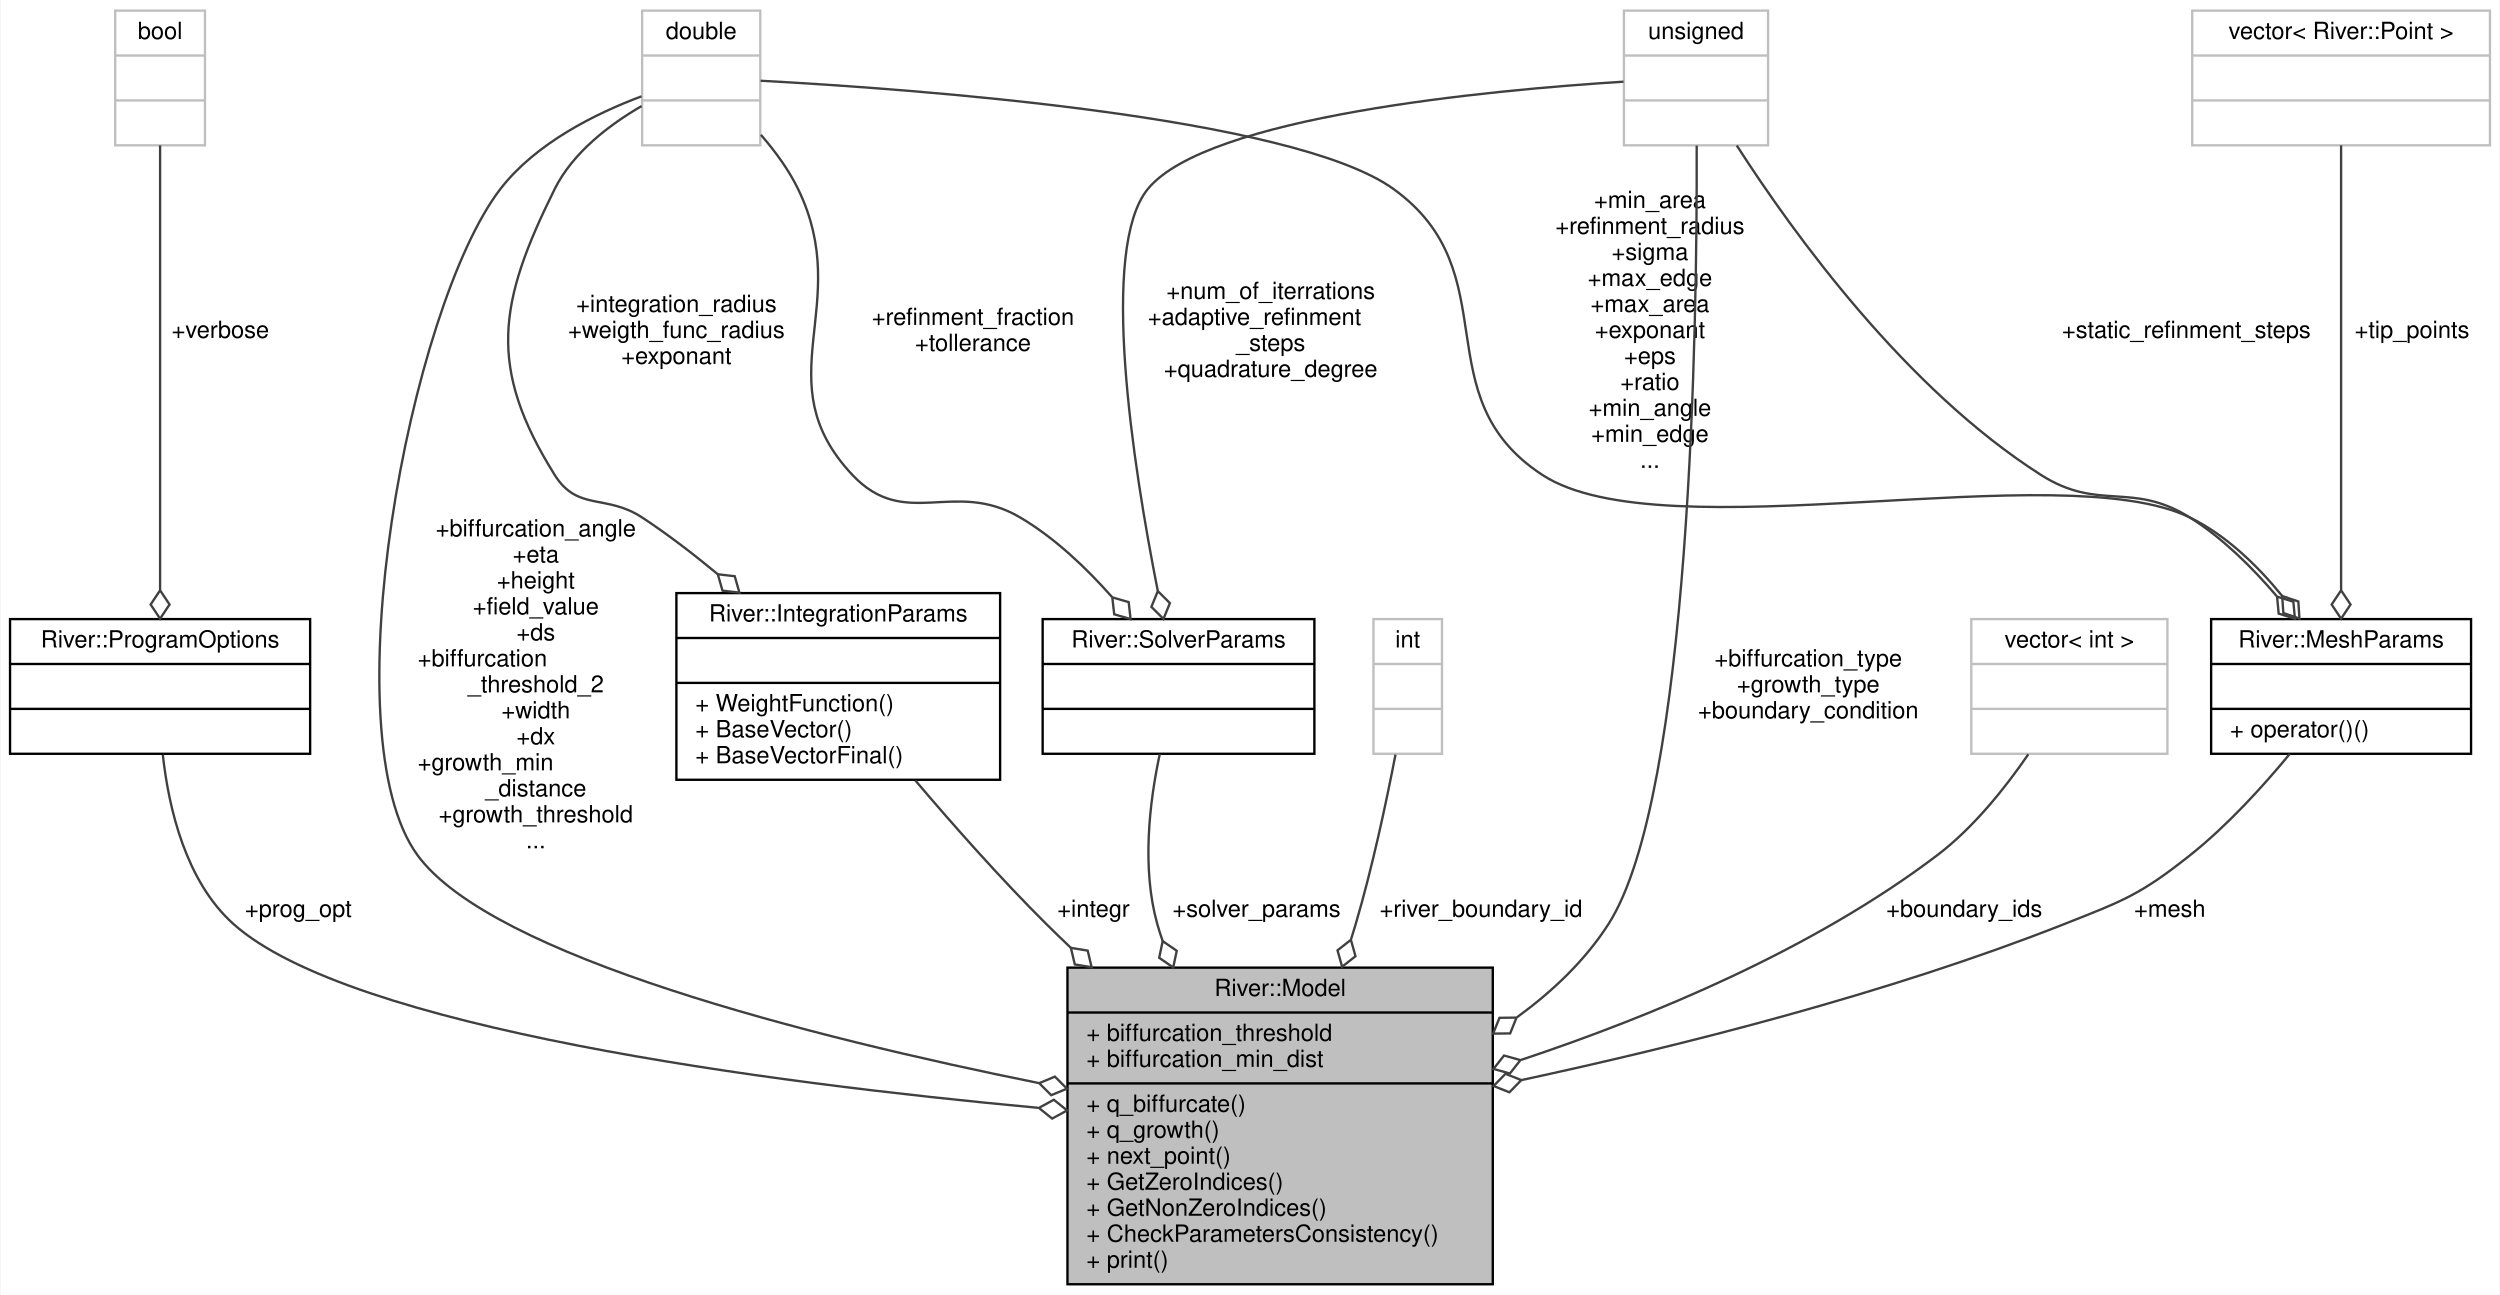
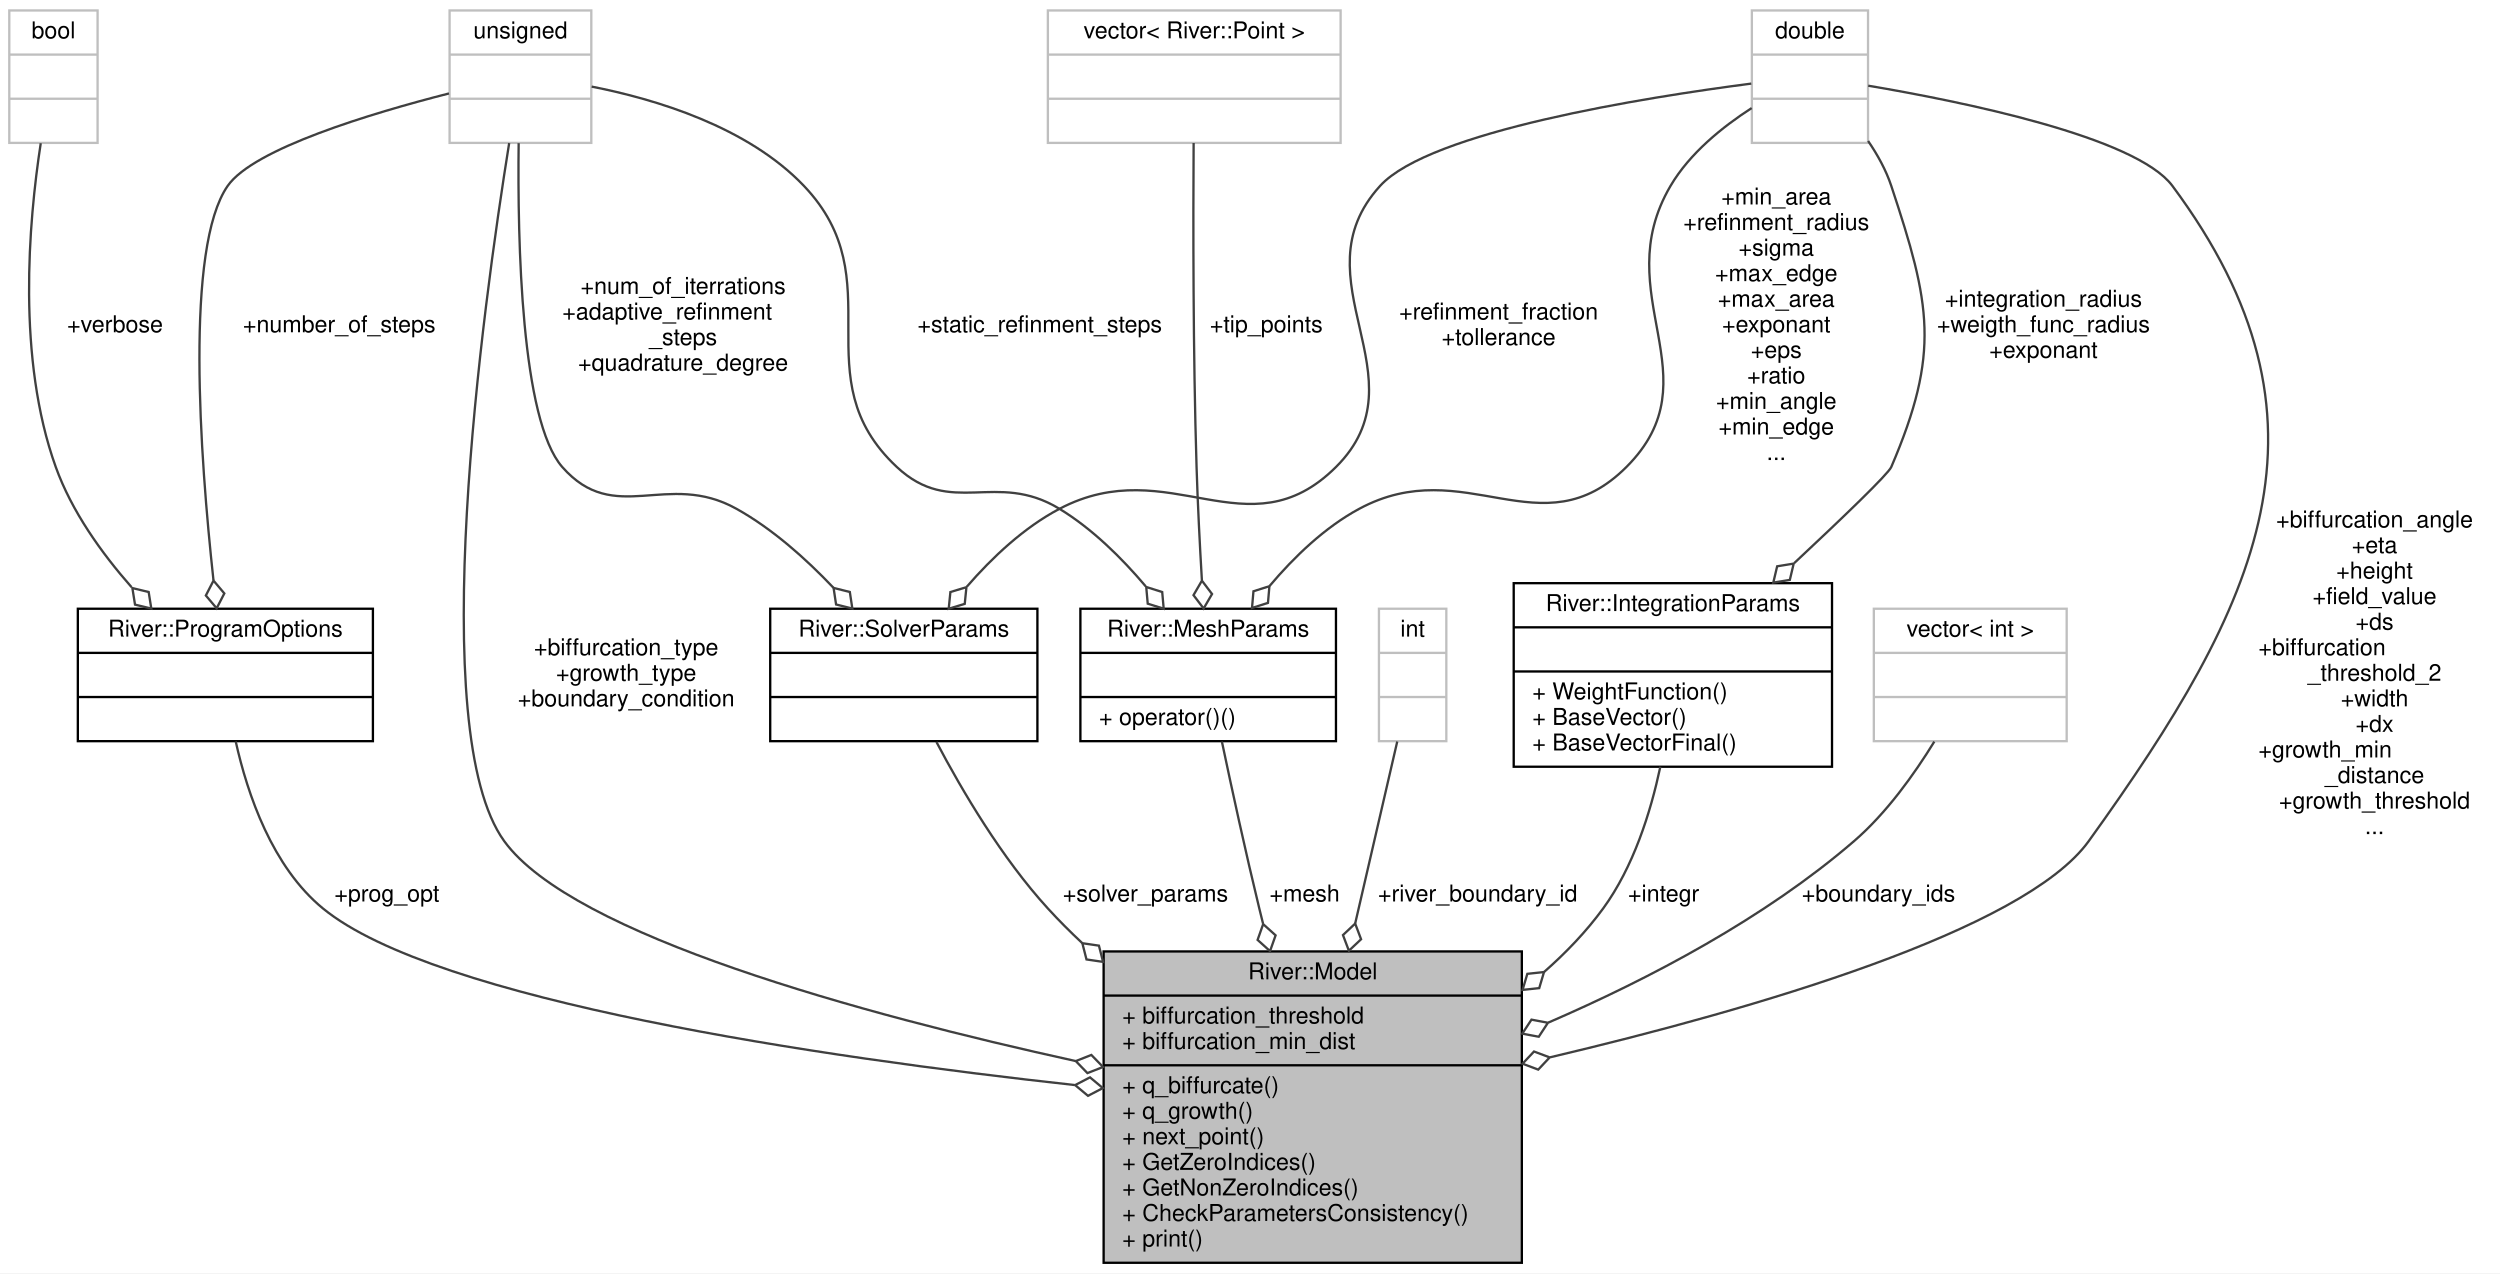
- <svg xmlns="http://www.w3.org/2000/svg" xmlns:xlink="http://www.w3.org/1999/xlink" width="1058pt" height="548pt" viewBox="0.00 0.00 1057.50 548.00">
+ <svg xmlns="http://www.w3.org/2000/svg" xmlns:xlink="http://www.w3.org/1999/xlink" width="1076pt" height="548pt" viewBox="0.00 0.00 1076.00 548.00">
  <g id="graph0" class="graph" transform="scale(1 1) rotate(0) translate(4 544)">
-     <polygon fill="#ffffff" stroke="transparent" points="-4,4 -4,-544 1053.5,-544 1053.5,4 -4,4" />
+     <polygon fill="#ffffff" stroke="transparent" points="-4,4 -4,-544 1072,-544 1072,4 -4,4" />
    <g id="node1" class="node">
-       <polygon fill="#bfbfbf" stroke="#000000" points="447.5,-.5 447.5,-134.5 627.5,-134.5 627.5,-.5 447.5,-.5" />
-       <text text-anchor="middle" x="537.5" y="-122.5" font-family="Helvetica,sans-Serif" font-size="10.00" fill="#000000">River::Model</text>
-       <polyline fill="none" stroke="#000000" points="447.5,-115.5 627.5,-115.5 " />
-       <text text-anchor="start" x="455.5" y="-103.5" font-family="Helvetica,sans-Serif" font-size="10.00" fill="#000000">+ biffurcation_threshold</text>
-       <text text-anchor="start" x="455.5" y="-92.5" font-family="Helvetica,sans-Serif" font-size="10.00" fill="#000000">+ biffurcation_min_dist</text>
-       <polyline fill="none" stroke="#000000" points="447.5,-85.5 627.5,-85.5 " />
-       <text text-anchor="start" x="455.5" y="-73.5" font-family="Helvetica,sans-Serif" font-size="10.00" fill="#000000">+ q_biffurcate()</text>
-       <text text-anchor="start" x="455.5" y="-62.5" font-family="Helvetica,sans-Serif" font-size="10.00" fill="#000000">+ q_growth()</text>
-       <text text-anchor="start" x="455.5" y="-51.5" font-family="Helvetica,sans-Serif" font-size="10.00" fill="#000000">+ next_point()</text>
-       <text text-anchor="start" x="455.5" y="-40.5" font-family="Helvetica,sans-Serif" font-size="10.00" fill="#000000">+ GetZeroIndices()</text>
-       <text text-anchor="start" x="455.5" y="-29.5" font-family="Helvetica,sans-Serif" font-size="10.00" fill="#000000">+ GetNonZeroIndices()</text>
-       <text text-anchor="start" x="455.5" y="-18.5" font-family="Helvetica,sans-Serif" font-size="10.00" fill="#000000">+ CheckParametersConsistency()</text>
-       <text text-anchor="start" x="455.5" y="-7.5" font-family="Helvetica,sans-Serif" font-size="10.00" fill="#000000">+ print()</text>
+       <polygon fill="#bfbfbf" stroke="#000000" points="471,-.5 471,-134.5 651,-134.5 651,-.5 471,-.5" />
+       <text text-anchor="middle" x="561" y="-122.5" font-family="Helvetica,sans-Serif" font-size="10.00" fill="#000000">River::Model</text>
+       <polyline fill="none" stroke="#000000" points="471,-115.5 651,-115.5 " />
+       <text text-anchor="start" x="479" y="-103.5" font-family="Helvetica,sans-Serif" font-size="10.00" fill="#000000">+ biffurcation_threshold</text>
+       <text text-anchor="start" x="479" y="-92.5" font-family="Helvetica,sans-Serif" font-size="10.00" fill="#000000">+ biffurcation_min_dist</text>
+       <polyline fill="none" stroke="#000000" points="471,-85.5 651,-85.5 " />
+       <text text-anchor="start" x="479" y="-73.5" font-family="Helvetica,sans-Serif" font-size="10.00" fill="#000000">+ q_biffurcate()</text>
+       <text text-anchor="start" x="479" y="-62.5" font-family="Helvetica,sans-Serif" font-size="10.00" fill="#000000">+ q_growth()</text>
+       <text text-anchor="start" x="479" y="-51.5" font-family="Helvetica,sans-Serif" font-size="10.00" fill="#000000">+ next_point()</text>
+       <text text-anchor="start" x="479" y="-40.5" font-family="Helvetica,sans-Serif" font-size="10.00" fill="#000000">+ GetZeroIndices()</text>
+       <text text-anchor="start" x="479" y="-29.5" font-family="Helvetica,sans-Serif" font-size="10.00" fill="#000000">+ GetNonZeroIndices()</text>
+       <text text-anchor="start" x="479" y="-18.5" font-family="Helvetica,sans-Serif" font-size="10.00" fill="#000000">+ CheckParametersConsistency()</text>
+       <text text-anchor="start" x="479" y="-7.5" font-family="Helvetica,sans-Serif" font-size="10.00" fill="#000000">+ print()</text>
    </g>
    <g id="node2" class="node">
      <g id="a_node2">
        <a xlink:href="classRiver_1_1ProgramOptions.html" target="_top" xlink:title="Global program options. ">
-           <polygon fill="#ffffff" stroke="#000000" points="0,-225 0,-282 127,-282 127,-225 0,-225" />
-           <text text-anchor="middle" x="63.5" y="-270" font-family="Helvetica,sans-Serif" font-size="10.00" fill="#000000">River::ProgramOptions</text>
-           <polyline fill="none" stroke="#000000" points="0,-263 127,-263 " />
-           <text text-anchor="middle" x="63.5" y="-251" font-family="Helvetica,sans-Serif" font-size="10.00" fill="#000000"> </text>
-           <polyline fill="none" stroke="#000000" points="0,-244 127,-244 " />
-           <text text-anchor="middle" x="63.5" y="-232" font-family="Helvetica,sans-Serif" font-size="10.00" fill="#000000"> </text>
+           <polygon fill="#ffffff" stroke="#000000" points="29.5,-225 29.5,-282 156.5,-282 156.5,-225 29.5,-225" />
+           <text text-anchor="middle" x="93" y="-270" font-family="Helvetica,sans-Serif" font-size="10.00" fill="#000000">River::ProgramOptions</text>
+           <polyline fill="none" stroke="#000000" points="29.5,-263 156.5,-263 " />
+           <text text-anchor="middle" x="93" y="-251" font-family="Helvetica,sans-Serif" font-size="10.00" fill="#000000"> </text>
+           <polyline fill="none" stroke="#000000" points="29.5,-244 156.5,-244 " />
+           <text text-anchor="middle" x="93" y="-232" font-family="Helvetica,sans-Serif" font-size="10.00" fill="#000000"> </text>
        </a>
      </g>
    </g>
    <g id="edge1" class="edge">
-       <path fill="none" stroke="#404040" d="M64.656,-224.566C67.165,-201.815 74.383,-171.044 94.5,-153 143.657,-108.909 320.227,-85.808 435.053,-75.174" />
-       <polygon fill="none" stroke="#404040" points="435.399,-75.143 441.013,-70.618 447.35,-74.061 441.735,-78.586 435.399,-75.143" />
-       <text text-anchor="middle" x="122" y="-156" font-family="Helvetica,sans-Serif" font-size="10.00" fill="#000000"> +prog_opt</text>
+       <path fill="none" stroke="#404040" d="M97.457,-224.865C102.554,-201.975 113.207,-170.859 135,-153 183.504,-113.252 348.701,-89.069 458.551,-76.999" />
+       <polygon fill="none" stroke="#404040" points="458.731,-76.98 464.268,-72.359 470.662,-75.693 465.126,-80.313 458.731,-76.98" />
+       <text text-anchor="middle" x="162.5" y="-156" font-family="Helvetica,sans-Serif" font-size="10.00" fill="#000000"> +prog_opt</text>
    </g>
    <g id="node3" class="node">
-       <polygon fill="#ffffff" stroke="#bfbfbf" points="44.5,-482.5 44.5,-539.5 82.5,-539.5 82.5,-482.5 44.5,-482.5" />
-       <text text-anchor="middle" x="63.5" y="-527.5" font-family="Helvetica,sans-Serif" font-size="10.00" fill="#000000">bool</text>
-       <polyline fill="none" stroke="#bfbfbf" points="44.5,-520.5 82.5,-520.5 " />
-       <text text-anchor="middle" x="63.5" y="-508.5" font-family="Helvetica,sans-Serif" font-size="10.00" fill="#000000"> </text>
-       <polyline fill="none" stroke="#bfbfbf" points="44.5,-501.5 82.5,-501.5 " />
-       <text text-anchor="middle" x="63.5" y="-489.5" font-family="Helvetica,sans-Serif" font-size="10.00" fill="#000000"> </text>
+       <polygon fill="#ffffff" stroke="#bfbfbf" points="0,-482.5 0,-539.5 38,-539.5 38,-482.5 0,-482.5" />
+       <text text-anchor="middle" x="19" y="-527.5" font-family="Helvetica,sans-Serif" font-size="10.00" fill="#000000">bool</text>
+       <polyline fill="none" stroke="#bfbfbf" points="0,-520.5 38,-520.5 " />
+       <text text-anchor="middle" x="19" y="-508.5" font-family="Helvetica,sans-Serif" font-size="10.00" fill="#000000"> </text>
+       <polyline fill="none" stroke="#bfbfbf" points="0,-501.5 38,-501.5 " />
+       <text text-anchor="middle" x="19" y="-489.5" font-family="Helvetica,sans-Serif" font-size="10.00" fill="#000000"> </text>
    </g>
    <g id="edge2" class="edge">
-       <path fill="none" stroke="#404040" d="M63.5,-482.459C63.5,-436.733 63.5,-346.873 63.5,-294.353" />
-       <polygon fill="none" stroke="#404040" points="63.5,-294.169 59.5,-288.169 63.5,-282.169 67.5,-288.169 63.5,-294.169" />
-       <text text-anchor="middle" x="89" y="-401" font-family="Helvetica,sans-Serif" font-size="10.00" fill="#000000"> +verbose</text>
+       <path fill="none" stroke="#404040" d="M13.537,-482.355C8.26,-448.089 3.276,-389.524 20,-343 26.844,-323.961 39.633,-306.027 52.617,-291.284" />
+       <polygon fill="none" stroke="#404040" points="52.977,-290.894 54.109,-283.772 61.118,-282.077 59.987,-289.199 52.977,-290.894" />
+       <text text-anchor="middle" x="45.5" y="-401" font-family="Helvetica,sans-Serif" font-size="10.00" fill="#000000"> +verbose</text>
    </g>
    <g id="node4" class="node">
-       <g id="a_node4">
+       <polygon fill="#ffffff" stroke="#bfbfbf" points="189.5,-482.5 189.5,-539.5 250.5,-539.5 250.5,-482.5 189.5,-482.5" />
+       <text text-anchor="middle" x="220" y="-527.5" font-family="Helvetica,sans-Serif" font-size="10.00" fill="#000000">unsigned</text>
+       <polyline fill="none" stroke="#bfbfbf" points="189.5,-520.5 250.5,-520.5 " />
+       <text text-anchor="middle" x="220" y="-508.5" font-family="Helvetica,sans-Serif" font-size="10.00" fill="#000000"> </text>
+       <polyline fill="none" stroke="#bfbfbf" points="189.5,-501.5 250.5,-501.5 " />
+       <text text-anchor="middle" x="220" y="-489.5" font-family="Helvetica,sans-Serif" font-size="10.00" fill="#000000"> </text>
+     </g>
+     <g id="edge16" class="edge">
+       <path fill="none" stroke="#404040" d="M215.148,-482.419C203.748,-411.428 178.709,-229.381 213,-182 242.338,-141.462 367.087,-107.499 458.872,-87.344" />
+       <polygon fill="none" stroke="#404040" points="459.013,-87.314 464.03,-82.135 470.741,-84.774 465.723,-89.953 459.013,-87.314" />
+       <text text-anchor="middle" x="265.5" y="-262" font-family="Helvetica,sans-Serif" font-size="10.00" fill="#000000"> +biffurcation_type</text>
+       <text text-anchor="middle" x="265.5" y="-251" font-family="Helvetica,sans-Serif" font-size="10.00" fill="#000000">+growth_type</text>
+       <text text-anchor="middle" x="265.5" y="-240" font-family="Helvetica,sans-Serif" font-size="10.00" fill="#000000">+boundary_condition</text>
+     </g>
+     <g id="edge3" class="edge">
+       <path fill="none" stroke="#404040" d="M189.248,-503.782C155.678,-495.208 105.19,-480.035 94,-464 75.558,-437.572 82.051,-347.654 87.876,-294.267" />
+       <polygon fill="none" stroke="#404040" points="87.894,-294.106 84.598,-287.692 89.251,-282.183 92.547,-288.596 87.894,-294.106" />
+       <text text-anchor="middle" x="142" y="-401" font-family="Helvetica,sans-Serif" font-size="10.00" fill="#000000"> +number_of_steps</text>
+     </g>
+     <g id="node5" class="node">
+       <g id="a_node5">
        <a xlink:href="classRiver_1_1SolverParams.html" target="_top" xlink:title="Holds All parameters used in Deal.II solver. ">
-           <polygon fill="#ffffff" stroke="#000000" points="437,-225 437,-282 552,-282 552,-225 437,-225" />
-           <text text-anchor="middle" x="494.5" y="-270" font-family="Helvetica,sans-Serif" font-size="10.00" fill="#000000">River::SolverParams</text>
-           <polyline fill="none" stroke="#000000" points="437,-263 552,-263 " />
-           <text text-anchor="middle" x="494.5" y="-251" font-family="Helvetica,sans-Serif" font-size="10.00" fill="#000000"> </text>
-           <polyline fill="none" stroke="#000000" points="437,-244 552,-244 " />
-           <text text-anchor="middle" x="494.5" y="-232" font-family="Helvetica,sans-Serif" font-size="10.00" fill="#000000"> </text>
-         </a>
-       </g>
-     </g>
-     <g id="edge3" class="edge">
-       <path fill="none" stroke="#404040" d="M486.555,-224.842C482.195,-204.458 478.883,-176.615 485.5,-153 486.178,-150.582 486.944,-148.165 487.788,-145.756" />
-       <polygon fill="none" stroke="#404040" points="487.805,-145.714 486.314,-138.659 492.253,-134.569 493.744,-141.624 487.805,-145.714" />
-       <text text-anchor="middle" x="527.5" y="-156" font-family="Helvetica,sans-Serif" font-size="10.00" fill="#000000"> +solver_params</text>
-     </g>
-     <g id="node5" class="node">
-       <polygon fill="#ffffff" stroke="#bfbfbf" points="267.5,-482.5 267.5,-539.5 317.5,-539.5 317.5,-482.5 267.5,-482.5" />
-       <text text-anchor="middle" x="292.5" y="-527.5" font-family="Helvetica,sans-Serif" font-size="10.00" fill="#000000">double</text>
-       <polyline fill="none" stroke="#bfbfbf" points="267.5,-520.5 317.5,-520.5 " />
-       <text text-anchor="middle" x="292.5" y="-508.5" font-family="Helvetica,sans-Serif" font-size="10.00" fill="#000000"> </text>
-       <polyline fill="none" stroke="#bfbfbf" points="267.5,-501.5 317.5,-501.5 " />
-       <text text-anchor="middle" x="292.5" y="-489.5" font-family="Helvetica,sans-Serif" font-size="10.00" fill="#000000"> </text>
+           <polygon fill="#ffffff" stroke="#000000" points="327.5,-225 327.5,-282 442.5,-282 442.5,-225 327.5,-225" />
+           <text text-anchor="middle" x="385" y="-270" font-family="Helvetica,sans-Serif" font-size="10.00" fill="#000000">River::SolverParams</text>
+           <polyline fill="none" stroke="#000000" points="327.5,-263 442.5,-263 " />
+           <text text-anchor="middle" x="385" y="-251" font-family="Helvetica,sans-Serif" font-size="10.00" fill="#000000"> </text>
+           <polyline fill="none" stroke="#000000" points="327.5,-244 442.5,-244 " />
+           <text text-anchor="middle" x="385" y="-232" font-family="Helvetica,sans-Serif" font-size="10.00" fill="#000000"> </text>
+         </a>
+       </g>
    </g>
    <g id="edge6" class="edge">
-       <path fill="none" stroke="#404040" d="M267.225,-503.229C248.055,-496.051 222.52,-483.507 207.5,-464 168.974,-413.967 135.123,-232.898 172.5,-182 203.962,-139.157 338.788,-105.124 435.412,-85.635" />
-       <polygon fill="none" stroke="#404040" points="435.523,-85.613 440.628,-80.52 447.292,-83.273 442.188,-88.367 435.523,-85.613" />
-       <text text-anchor="middle" x="222.5" y="-317" font-family="Helvetica,sans-Serif" font-size="10.00" fill="#000000"> +biffurcation_angle</text>
-       <text text-anchor="middle" x="222.5" y="-306" font-family="Helvetica,sans-Serif" font-size="10.00" fill="#000000">+eta</text>
-       <text text-anchor="middle" x="222.5" y="-295" font-family="Helvetica,sans-Serif" font-size="10.00" fill="#000000">+height</text>
-       <text text-anchor="middle" x="222.5" y="-284" font-family="Helvetica,sans-Serif" font-size="10.00" fill="#000000">+field_value</text>
-       <text text-anchor="middle" x="222.5" y="-273" font-family="Helvetica,sans-Serif" font-size="10.00" fill="#000000">+ds</text>
-       <text text-anchor="start" x="172.5" y="-262" font-family="Helvetica,sans-Serif" font-size="10.00" fill="#000000">+biffurcation</text>
-       <text text-anchor="middle" x="222.5" y="-251" font-family="Helvetica,sans-Serif" font-size="10.00" fill="#000000">_threshold_2</text>
-       <text text-anchor="middle" x="222.5" y="-240" font-family="Helvetica,sans-Serif" font-size="10.00" fill="#000000">+width</text>
-       <text text-anchor="middle" x="222.5" y="-229" font-family="Helvetica,sans-Serif" font-size="10.00" fill="#000000">+dx</text>
-       <text text-anchor="start" x="172.5" y="-218" font-family="Helvetica,sans-Serif" font-size="10.00" fill="#000000">+growth_min</text>
-       <text text-anchor="middle" x="222.5" y="-207" font-family="Helvetica,sans-Serif" font-size="10.00" fill="#000000">_distance</text>
-       <text text-anchor="middle" x="222.5" y="-196" font-family="Helvetica,sans-Serif" font-size="10.00" fill="#000000">+growth_threshold</text>
-       <text text-anchor="middle" x="222.5" y="-185" font-family="Helvetica,sans-Serif" font-size="10.00" fill="#000000">...</text>
-     </g>
-     <g id="edge4" class="edge">
-       <path fill="none" stroke="#404040" d="M317.768,-486.938C323.741,-480.052 329.523,-472.18 333.5,-464 357.438,-414.771 318.98,-382.86 356.5,-343 378.813,-319.296 399.463,-341.544 427.5,-325 442.094,-316.389 455.474,-303.654 466.376,-291.308" />
-       <polygon fill="none" stroke="#404040" points="466.474,-291.192 467.284,-284.026 474.209,-282.017 473.4,-289.183 466.474,-291.192" />
-       <text text-anchor="middle" x="407.5" y="-406.5" font-family="Helvetica,sans-Serif" font-size="10.00" fill="#000000"> +refinment_fraction</text>
-       <text text-anchor="middle" x="407.5" y="-395.5" font-family="Helvetica,sans-Serif" font-size="10.00" fill="#000000">+tollerance</text>
+       <path fill="none" stroke="#404040" d="M219.23,-482.379C218.706,-439.925 220.33,-363.106 238,-343 260.629,-317.251 283.061,-341.697 313,-325 328.476,-316.369 342.906,-303.483 354.722,-291.017" />
+       <polygon fill="none" stroke="#404040" points="354.772,-290.962 355.847,-283.831 362.843,-282.081 361.768,-289.212 354.772,-290.962" />
+       <text text-anchor="middle" x="290" y="-417.5" font-family="Helvetica,sans-Serif" font-size="10.00" fill="#000000"> +num_of_iterrations</text>
+       <text text-anchor="start" x="238" y="-406.5" font-family="Helvetica,sans-Serif" font-size="10.00" fill="#000000">+adaptive_refinment</text>
+       <text text-anchor="middle" x="290" y="-395.5" font-family="Helvetica,sans-Serif" font-size="10.00" fill="#000000">_steps</text>
+       <text text-anchor="middle" x="290" y="-384.5" font-family="Helvetica,sans-Serif" font-size="10.00" fill="#000000">+quadrature_degree</text>
    </g>
    <g id="node8" class="node">
      <g id="a_node8">
        <a xlink:href="classRiver_1_1MeshParams.html" target="_top" xlink:title="Adaptive mesh area constraint function. ">
-           <polygon fill="#ffffff" stroke="#000000" points="931.5,-225 931.5,-282 1041.5,-282 1041.5,-225 931.5,-225" />
-           <text text-anchor="middle" x="986.5" y="-270" font-family="Helvetica,sans-Serif" font-size="10.00" fill="#000000">River::MeshParams</text>
-           <polyline fill="none" stroke="#000000" points="931.5,-263 1041.5,-263 " />
-           <text text-anchor="middle" x="986.5" y="-251" font-family="Helvetica,sans-Serif" font-size="10.00" fill="#000000"> </text>
-           <polyline fill="none" stroke="#000000" points="931.5,-244 1041.5,-244 " />
-           <text text-anchor="start" x="939.5" y="-232" font-family="Helvetica,sans-Serif" font-size="10.00" fill="#000000">+ operator()()</text>
-         </a>
-       </g>
-     </g>
-     <g id="edge9" class="edge">
-       <path fill="none" stroke="#404040" d="M317.653,-509.825C380.55,-506.448 542.673,-494.893 585.5,-464 634.672,-428.53 597.725,-376.135 648.5,-343 699.602,-309.653 867.638,-351.714 922.5,-325 937.778,-317.561 951.041,-304.699 961.47,-291.916" />
-       <polygon fill="none" stroke="#404040" points="961.58,-291.773 962.055,-284.578 968.879,-282.248 968.404,-289.444 961.58,-291.773" />
-       <text text-anchor="middle" x="694" y="-456" font-family="Helvetica,sans-Serif" font-size="10.00" fill="#000000"> +min_area</text>
-       <text text-anchor="middle" x="694" y="-445" font-family="Helvetica,sans-Serif" font-size="10.00" fill="#000000">+refinment_radius</text>
-       <text text-anchor="middle" x="694" y="-434" font-family="Helvetica,sans-Serif" font-size="10.00" fill="#000000">+sigma</text>
-       <text text-anchor="middle" x="694" y="-423" font-family="Helvetica,sans-Serif" font-size="10.00" fill="#000000">+max_edge</text>
-       <text text-anchor="middle" x="694" y="-412" font-family="Helvetica,sans-Serif" font-size="10.00" fill="#000000">+max_area</text>
-       <text text-anchor="middle" x="694" y="-401" font-family="Helvetica,sans-Serif" font-size="10.00" fill="#000000">+exponant</text>
-       <text text-anchor="middle" x="694" y="-390" font-family="Helvetica,sans-Serif" font-size="10.00" fill="#000000">+eps</text>
-       <text text-anchor="middle" x="694" y="-379" font-family="Helvetica,sans-Serif" font-size="10.00" fill="#000000">+ratio</text>
-       <text text-anchor="middle" x="694" y="-368" font-family="Helvetica,sans-Serif" font-size="10.00" fill="#000000">+min_angle</text>
-       <text text-anchor="middle" x="694" y="-357" font-family="Helvetica,sans-Serif" font-size="10.00" fill="#000000">+min_edge</text>
-       <text text-anchor="middle" x="694" y="-346" font-family="Helvetica,sans-Serif" font-size="10.00" fill="#000000">...</text>
+           <polygon fill="#ffffff" stroke="#000000" points="461,-225 461,-282 571,-282 571,-225 461,-225" />
+           <text text-anchor="middle" x="516" y="-270" font-family="Helvetica,sans-Serif" font-size="10.00" fill="#000000">River::MeshParams</text>
+           <polyline fill="none" stroke="#000000" points="461,-263 571,-263 " />
+           <text text-anchor="middle" x="516" y="-251" font-family="Helvetica,sans-Serif" font-size="10.00" fill="#000000"> </text>
+           <polyline fill="none" stroke="#000000" points="461,-244 571,-244 " />
+           <text text-anchor="start" x="469" y="-232" font-family="Helvetica,sans-Serif" font-size="10.00" fill="#000000">+ operator()()</text>
+         </a>
+       </g>
+     </g>
+     <g id="edge12" class="edge">
+       <path fill="none" stroke="#404040" d="M250.654,-506.72C278.127,-501.329 317.733,-489.473 342,-464 381.069,-422.991 340.619,-381.675 382,-343 405.469,-321.066 424.55,-341.686 452,-325 466.041,-316.465 478.763,-303.893 489.098,-291.661" />
+       <polygon fill="none" stroke="#404040" points="489.338,-291.363 489.978,-284.181 496.854,-282.009 496.214,-289.192 489.338,-291.363" />
+       <text text-anchor="middle" x="443.5" y="-401" font-family="Helvetica,sans-Serif" font-size="10.00" fill="#000000"> +static_refinment_steps</text>
+     </g>
+     <g id="edge4" class="edge">
+       <path fill="none" stroke="#404040" d="M399.021,-224.697C410.203,-203.47 427.232,-174.649 447,-153 451.649,-147.909 456.636,-142.913 461.834,-138.052" />
+       <polygon fill="none" stroke="#404040" points="461.845,-138.042 463.622,-131.054 470.756,-130.006 468.979,-136.995 461.845,-138.042" />
+       <text text-anchor="middle" x="489" y="-156" font-family="Helvetica,sans-Serif" font-size="10.00" fill="#000000"> +solver_params</text>
+     </g>
+     <g id="node6" class="node">
+       <polygon fill="#ffffff" stroke="#bfbfbf" points="750,-482.5 750,-539.5 800,-539.5 800,-482.5 750,-482.5" />
+       <text text-anchor="middle" x="775" y="-527.5" font-family="Helvetica,sans-Serif" font-size="10.00" fill="#000000">double</text>
+       <polyline fill="none" stroke="#bfbfbf" points="750,-520.5 800,-520.5 " />
+       <text text-anchor="middle" x="775" y="-508.5" font-family="Helvetica,sans-Serif" font-size="10.00" fill="#000000"> </text>
+       <polyline fill="none" stroke="#bfbfbf" points="750,-501.5 800,-501.5 " />
+       <text text-anchor="middle" x="775" y="-489.5" font-family="Helvetica,sans-Serif" font-size="10.00" fill="#000000"> </text>
+     </g>
+     <g id="edge7" class="edge">
+       <path fill="none" stroke="#404040" d="M800.093,-507.115C840.068,-500.358 915.31,-485.114 931,-464 1006.363,-362.586 968.789,-284.565 895,-182 867.277,-143.466 750.846,-109.648 663.191,-88.944" />
+       <polygon fill="none" stroke="#404040" points="662.984,-88.896 656.233,-91.43 651.297,-86.173 658.048,-83.639 662.984,-88.896" />
+       <text text-anchor="middle" x="1018" y="-317" font-family="Helvetica,sans-Serif" font-size="10.00" fill="#000000"> +biffurcation_angle</text>
+       <text text-anchor="middle" x="1018" y="-306" font-family="Helvetica,sans-Serif" font-size="10.00" fill="#000000">+eta</text>
+       <text text-anchor="middle" x="1018" y="-295" font-family="Helvetica,sans-Serif" font-size="10.00" fill="#000000">+height</text>
+       <text text-anchor="middle" x="1018" y="-284" font-family="Helvetica,sans-Serif" font-size="10.00" fill="#000000">+field_value</text>
+       <text text-anchor="middle" x="1018" y="-273" font-family="Helvetica,sans-Serif" font-size="10.00" fill="#000000">+ds</text>
+       <text text-anchor="start" x="968" y="-262" font-family="Helvetica,sans-Serif" font-size="10.00" fill="#000000">+biffurcation</text>
+       <text text-anchor="middle" x="1018" y="-251" font-family="Helvetica,sans-Serif" font-size="10.00" fill="#000000">_threshold_2</text>
+       <text text-anchor="middle" x="1018" y="-240" font-family="Helvetica,sans-Serif" font-size="10.00" fill="#000000">+width</text>
+       <text text-anchor="middle" x="1018" y="-229" font-family="Helvetica,sans-Serif" font-size="10.00" fill="#000000">+dx</text>
+       <text text-anchor="start" x="968" y="-218" font-family="Helvetica,sans-Serif" font-size="10.00" fill="#000000">+growth_min</text>
+       <text text-anchor="middle" x="1018" y="-207" font-family="Helvetica,sans-Serif" font-size="10.00" fill="#000000">_distance</text>
+       <text text-anchor="middle" x="1018" y="-196" font-family="Helvetica,sans-Serif" font-size="10.00" fill="#000000">+growth_threshold</text>
+       <text text-anchor="middle" x="1018" y="-185" font-family="Helvetica,sans-Serif" font-size="10.00" fill="#000000">...</text>
+     </g>
+     <g id="edge5" class="edge">
+       <path fill="none" stroke="#404040" d="M749.756,-508.02C704.289,-502.119 611.369,-487.456 590,-464 553.339,-423.759 609.601,-381.384 571,-343 533.07,-305.283 499.347,-349.89 452,-325 436.761,-316.989 423.1,-304.138 412.151,-291.525" />
+       <polygon fill="none" stroke="#404040" points="411.948,-291.279 405.048,-289.186 404.325,-282.011 411.226,-284.104 411.948,-291.279" />
+       <text text-anchor="middle" x="641" y="-406.5" font-family="Helvetica,sans-Serif" font-size="10.00" fill="#000000"> +refinment_fraction</text>
+       <text text-anchor="middle" x="641" y="-395.5" font-family="Helvetica,sans-Serif" font-size="10.00" fill="#000000">+tollerance</text>
+     </g>
+     <g id="edge10" class="edge">
+       <path fill="none" stroke="#404040" d="M749.917,-497.488C737.415,-489.432 723.242,-478.034 715,-464 687.432,-417.06 734.502,-381.483 696,-343 659.41,-306.428 626.545,-349.535 581,-325 566.171,-317.012 552.975,-304.291 542.412,-291.778" />
+       <polygon fill="none" stroke="#404040" points="542.356,-291.707 535.486,-289.517 534.865,-282.332 541.736,-284.523 542.356,-291.707" />
+       <text text-anchor="middle" x="760.5" y="-456" font-family="Helvetica,sans-Serif" font-size="10.00" fill="#000000"> +min_area</text>
+       <text text-anchor="middle" x="760.5" y="-445" font-family="Helvetica,sans-Serif" font-size="10.00" fill="#000000">+refinment_radius</text>
+       <text text-anchor="middle" x="760.5" y="-434" font-family="Helvetica,sans-Serif" font-size="10.00" fill="#000000">+sigma</text>
+       <text text-anchor="middle" x="760.5" y="-423" font-family="Helvetica,sans-Serif" font-size="10.00" fill="#000000">+max_edge</text>
+       <text text-anchor="middle" x="760.5" y="-412" font-family="Helvetica,sans-Serif" font-size="10.00" fill="#000000">+max_area</text>
+       <text text-anchor="middle" x="760.5" y="-401" font-family="Helvetica,sans-Serif" font-size="10.00" fill="#000000">+exponant</text>
+       <text text-anchor="middle" x="760.5" y="-390" font-family="Helvetica,sans-Serif" font-size="10.00" fill="#000000">+eps</text>
+       <text text-anchor="middle" x="760.5" y="-379" font-family="Helvetica,sans-Serif" font-size="10.00" fill="#000000">+ratio</text>
+       <text text-anchor="middle" x="760.5" y="-368" font-family="Helvetica,sans-Serif" font-size="10.00" fill="#000000">+min_angle</text>
+       <text text-anchor="middle" x="760.5" y="-357" font-family="Helvetica,sans-Serif" font-size="10.00" fill="#000000">+min_edge</text>
+       <text text-anchor="middle" x="760.5" y="-346" font-family="Helvetica,sans-Serif" font-size="10.00" fill="#000000">...</text>
    </g>
    <g id="node11" class="node">
      <g id="a_node11">
        <a xlink:href="classRiver_1_1IntegrationParams.html" target="_top" xlink:title="Holds parameters used by integration of series paramets functionality(see River::Solver::integrate())...">
-           <polygon fill="#ffffff" stroke="#000000" points="282,-214 282,-293 419,-293 419,-214 282,-214" />
-           <text text-anchor="middle" x="350.5" y="-281" font-family="Helvetica,sans-Serif" font-size="10.00" fill="#000000">River::IntegrationParams</text>
-           <polyline fill="none" stroke="#000000" points="282,-274 419,-274 " />
-           <text text-anchor="middle" x="350.5" y="-262" font-family="Helvetica,sans-Serif" font-size="10.00" fill="#000000"> </text>
-           <polyline fill="none" stroke="#000000" points="282,-255 419,-255 " />
-           <text text-anchor="start" x="290" y="-243" font-family="Helvetica,sans-Serif" font-size="10.00" fill="#000000">+ WeightFunction()</text>
-           <text text-anchor="start" x="290" y="-232" font-family="Helvetica,sans-Serif" font-size="10.00" fill="#000000">+ BaseVector()</text>
-           <text text-anchor="start" x="290" y="-221" font-family="Helvetica,sans-Serif" font-size="10.00" fill="#000000">+ BaseVectorFinal()</text>
-         </a>
-       </g>
+           <polygon fill="#ffffff" stroke="#000000" points="647.5,-214 647.5,-293 784.5,-293 784.5,-214 647.5,-214" />
+           <text text-anchor="middle" x="716" y="-281" font-family="Helvetica,sans-Serif" font-size="10.00" fill="#000000">River::IntegrationParams</text>
+           <polyline fill="none" stroke="#000000" points="647.5,-274 784.5,-274 " />
+           <text text-anchor="middle" x="716" y="-262" font-family="Helvetica,sans-Serif" font-size="10.00" fill="#000000"> </text>
+           <polyline fill="none" stroke="#000000" points="647.5,-255 784.5,-255 " />
+           <text text-anchor="start" x="655.5" y="-243" font-family="Helvetica,sans-Serif" font-size="10.00" fill="#000000">+ WeightFunction()</text>
+           <text text-anchor="start" x="655.5" y="-232" font-family="Helvetica,sans-Serif" font-size="10.00" fill="#000000">+ BaseVector()</text>
+           <text text-anchor="start" x="655.5" y="-221" font-family="Helvetica,sans-Serif" font-size="10.00" fill="#000000">+ BaseVectorFinal()</text>
+         </a>
+       </g>
+     </g>
+     <g id="edge15" class="edge">
+       <path fill="none" stroke="#404040" d="M800.032,-483.326C804.127,-477.337 807.76,-470.76 810,-464 826.919,-412.953 831.187,-392.428 810,-343 808.709,-339.987 789.166,-321.218 768.233,-301.641" />
+       <polygon fill="none" stroke="#404040" points="768.003,-301.427 760.887,-300.262 759.225,-293.245 766.342,-294.41 768.003,-301.427" />
+       <text text-anchor="middle" x="875.5" y="-412" font-family="Helvetica,sans-Serif" font-size="10.00" fill="#000000"> +integration_radius</text>
+       <text text-anchor="middle" x="875.5" y="-401" font-family="Helvetica,sans-Serif" font-size="10.00" fill="#000000">+weigth_func_radius</text>
+       <text text-anchor="middle" x="875.5" y="-390" font-family="Helvetica,sans-Serif" font-size="10.00" fill="#000000">+exponant</text>
+     </g>
+     <g id="node7" class="node">
+       <polygon fill="#ffffff" stroke="#bfbfbf" points="589.5,-225 589.5,-282 618.5,-282 618.5,-225 589.5,-225" />
+       <text text-anchor="middle" x="604" y="-270" font-family="Helvetica,sans-Serif" font-size="10.00" fill="#000000">int</text>
+       <polyline fill="none" stroke="#bfbfbf" points="589.5,-263 618.5,-263 " />
+       <text text-anchor="middle" x="604" y="-251" font-family="Helvetica,sans-Serif" font-size="10.00" fill="#000000"> </text>
+       <polyline fill="none" stroke="#bfbfbf" points="589.5,-244 618.5,-244 " />
+       <text text-anchor="middle" x="604" y="-232" font-family="Helvetica,sans-Serif" font-size="10.00" fill="#000000"> </text>
+     </g>
+     <g id="edge8" class="edge">
+       <path fill="none" stroke="#404040" d="M597.375,-224.845C592.531,-203.891 585.711,-174.39 579.283,-146.585" />
+       <polygon fill="none" stroke="#404040" points="579.262,-146.495 574.014,-141.55 576.559,-134.803 581.808,-139.748 579.262,-146.495" />
+       <text text-anchor="middle" x="632" y="-156" font-family="Helvetica,sans-Serif" font-size="10.00" fill="#000000"> +river_boundary_id</text>
+     </g>
+     <g id="edge9" class="edge">
+       <path fill="none" stroke="#404040" d="M521.9,-224.826C526.139,-204.676 532.119,-177.12 538,-153 538.523,-150.853 539.061,-148.678 539.608,-146.484" />
+       <polygon fill="none" stroke="#404040" points="539.664,-146.262 537.265,-139.462 542.62,-134.632 545.019,-141.432 539.664,-146.262" />
+       <text text-anchor="middle" x="557.5" y="-156" font-family="Helvetica,sans-Serif" font-size="10.00" fill="#000000"> +mesh</text>
+     </g>
+     <g id="node9" class="node">
+       <polygon fill="#ffffff" stroke="#bfbfbf" points="447,-482.5 447,-539.5 573,-539.5 573,-482.5 447,-482.5" />
+       <text text-anchor="middle" x="510" y="-527.5" font-family="Helvetica,sans-Serif" font-size="10.00" fill="#000000">vector&lt; River::Point &gt;</text>
+       <polyline fill="none" stroke="#bfbfbf" points="447,-520.5 573,-520.5 " />
+       <text text-anchor="middle" x="510" y="-508.5" font-family="Helvetica,sans-Serif" font-size="10.00" fill="#000000"> </text>
+       <polyline fill="none" stroke="#bfbfbf" points="447,-501.5 573,-501.5 " />
+       <text text-anchor="middle" x="510" y="-489.5" font-family="Helvetica,sans-Serif" font-size="10.00" fill="#000000"> </text>
+     </g>
+     <g id="edge11" class="edge">
+       <path fill="none" stroke="#404040" d="M509.737,-482.455C509.529,-449.024 509.487,-391.978 511,-343 511.492,-327.08 512.389,-309.585 513.29,-294.319" />
+       <polygon fill="none" stroke="#404040" points="513.304,-294.08 509.679,-287.846 514.038,-282.102 517.664,-288.336 513.304,-294.08" />
+       <text text-anchor="middle" x="541" y="-401" font-family="Helvetica,sans-Serif" font-size="10.00" fill="#000000"> +tip_points</text>
+     </g>
+     <g id="node10" class="node">
+       <polygon fill="#ffffff" stroke="#bfbfbf" points="802.5,-225 802.5,-282 885.5,-282 885.5,-225 802.5,-225" />
+       <text text-anchor="middle" x="844" y="-270" font-family="Helvetica,sans-Serif" font-size="10.00" fill="#000000">vector&lt; int &gt;</text>
+       <polyline fill="none" stroke="#bfbfbf" points="802.5,-263 885.5,-263 " />
+       <text text-anchor="middle" x="844" y="-251" font-family="Helvetica,sans-Serif" font-size="10.00" fill="#000000"> </text>
+       <polyline fill="none" stroke="#bfbfbf" points="802.5,-244 885.5,-244 " />
+       <text text-anchor="middle" x="844" y="-232" font-family="Helvetica,sans-Serif" font-size="10.00" fill="#000000"> </text>
+     </g>
+     <g id="edge13" class="edge">
+       <path fill="none" stroke="#404040" d="M828.526,-224.812C819.803,-210.604 807.874,-193.976 794,-182 755.629,-148.88 706.006,-122.762 662.421,-103.886" />
+       <polygon fill="none" stroke="#404040" points="662.236,-103.808 655.15,-105.147 651.188,-99.122 658.274,-97.782 662.236,-103.808" />
+       <text text-anchor="middle" x="804.5" y="-156" font-family="Helvetica,sans-Serif" font-size="10.00" fill="#000000"> +boundary_ids</text>
    </g>
    <g id="edge14" class="edge">
-       <path fill="none" stroke="#404040" d="M267.269,-499.113C253.692,-491.234 238.192,-479.484 230.5,-464 206.574,-415.838 201.979,-388.592 230.5,-343 240.198,-327.497 252.223,-335.051 267.5,-325 278.327,-317.877 289.27,-309.48 299.501,-300.992" />
-       <polygon fill="none" stroke="#404040" points="299.525,-300.972 301.51,-294.039 308.673,-293.205 306.688,-300.138 299.525,-300.972" />
-       <text text-anchor="middle" x="282" y="-412" font-family="Helvetica,sans-Serif" font-size="10.00" fill="#000000"> +integration_radius</text>
-       <text text-anchor="middle" x="282" y="-401" font-family="Helvetica,sans-Serif" font-size="10.00" fill="#000000">+weigth_func_radius</text>
-       <text text-anchor="middle" x="282" y="-390" font-family="Helvetica,sans-Serif" font-size="10.00" fill="#000000">+exponant</text>
-     </g>
-     <g id="node6" class="node">
-       <polygon fill="#ffffff" stroke="#bfbfbf" points="683,-482.5 683,-539.5 744,-539.5 744,-482.5 683,-482.5" />
-       <text text-anchor="middle" x="713.5" y="-527.5" font-family="Helvetica,sans-Serif" font-size="10.00" fill="#000000">unsigned</text>
-       <polyline fill="none" stroke="#bfbfbf" points="683,-520.5 744,-520.5 " />
-       <text text-anchor="middle" x="713.5" y="-508.5" font-family="Helvetica,sans-Serif" font-size="10.00" fill="#000000"> </text>
-       <polyline fill="none" stroke="#bfbfbf" points="683,-501.5 744,-501.5 " />
-       <text text-anchor="middle" x="713.5" y="-489.5" font-family="Helvetica,sans-Serif" font-size="10.00" fill="#000000"> </text>
-     </g>
-     <g id="edge15" class="edge">
-       <path fill="none" stroke="#404040" d="M713.788,-482.387C714.043,-407.429 711.351,-207.384 676.5,-153 666.594,-137.542 652.795,-124.43 637.711,-113.469" />
-       <polygon fill="none" stroke="#404040" points="637.541,-113.353 630.331,-113.263 627.64,-106.573 634.85,-106.663 637.541,-113.353" />
-       <text text-anchor="middle" x="761" y="-262" font-family="Helvetica,sans-Serif" font-size="10.00" fill="#000000"> +biffurcation_type</text>
-       <text text-anchor="middle" x="761" y="-251" font-family="Helvetica,sans-Serif" font-size="10.00" fill="#000000">+growth_type</text>
-       <text text-anchor="middle" x="761" y="-240" font-family="Helvetica,sans-Serif" font-size="10.00" fill="#000000">+boundary_condition</text>
-     </g>
-     <g id="edge5" class="edge">
-       <path fill="none" stroke="#404040" d="M682.825,-509.44C625.719,-505.824 506.604,-494.7 481.5,-464 460.964,-438.887 475.086,-347.687 485.725,-293.92" />
-       <polygon fill="none" stroke="#404040" points="485.74,-293.845 483.015,-287.168 488.13,-282.085 490.855,-288.762 485.74,-293.845" />
-       <text text-anchor="middle" x="533.5" y="-417.5" font-family="Helvetica,sans-Serif" font-size="10.00" fill="#000000"> +num_of_iterrations</text>
-       <text text-anchor="start" x="481.5" y="-406.5" font-family="Helvetica,sans-Serif" font-size="10.00" fill="#000000">+adaptive_refinment</text>
-       <text text-anchor="middle" x="533.5" y="-395.5" font-family="Helvetica,sans-Serif" font-size="10.00" fill="#000000">_steps</text>
-       <text text-anchor="middle" x="533.5" y="-384.5" font-family="Helvetica,sans-Serif" font-size="10.00" fill="#000000">+quadrature_degree</text>
-     </g>
-     <g id="edge11" class="edge">
-       <path fill="none" stroke="#404040" d="M730.76,-482.413C754.904,-444.857 802.29,-379.414 859.5,-343 884.066,-327.364 897.82,-340.456 922.5,-325 936.315,-316.348 948.919,-303.865 959.219,-291.744" />
-       <polygon fill="none" stroke="#404040" points="959.412,-291.505 960.08,-284.325 966.965,-282.18 966.297,-289.36 959.412,-291.505" />
-       <text text-anchor="middle" x="921" y="-401" font-family="Helvetica,sans-Serif" font-size="10.00" fill="#000000"> +static_refinment_steps</text>
-     </g>
-     <g id="node7" class="node">
-       <polygon fill="#ffffff" stroke="#bfbfbf" points="577,-225 577,-282 606,-282 606,-225 577,-225" />
-       <text text-anchor="middle" x="591.5" y="-270" font-family="Helvetica,sans-Serif" font-size="10.00" fill="#000000">int</text>
-       <polyline fill="none" stroke="#bfbfbf" points="577,-263 606,-263 " />
-       <text text-anchor="middle" x="591.5" y="-251" font-family="Helvetica,sans-Serif" font-size="10.00" fill="#000000"> </text>
-       <polyline fill="none" stroke="#bfbfbf" points="577,-244 606,-244 " />
-       <text text-anchor="middle" x="591.5" y="-232" font-family="Helvetica,sans-Serif" font-size="10.00" fill="#000000"> </text>
-     </g>
-     <g id="edge7" class="edge">
-       <path fill="none" stroke="#404040" d="M586.316,-224.633C582.406,-204.395 576.524,-176.813 569.5,-153 568.872,-150.869 568.216,-148.716 567.538,-146.548" />
-       <polygon fill="none" stroke="#404040" points="567.451,-146.28 561.787,-141.817 563.729,-134.872 569.393,-139.335 567.451,-146.28" />
-       <text text-anchor="middle" x="622.5" y="-156" font-family="Helvetica,sans-Serif" font-size="10.00" fill="#000000"> +river_boundary_id</text>
-     </g>
-     <g id="edge8" class="edge">
-       <path fill="none" stroke="#404040" d="M964.764,-224.923C953.203,-210.912 938.161,-194.425 922.5,-182 901.465,-165.311 894.472,-162.869 869.5,-153 794.697,-123.438 706.355,-101.261 639.611,-86.91" />
-       <polygon fill="none" stroke="#404040" points="639.569,-86.901 632.869,-89.569 627.83,-84.41 634.53,-81.743 639.569,-86.901" />
-       <text text-anchor="middle" x="914" y="-156" font-family="Helvetica,sans-Serif" font-size="10.00" fill="#000000"> +mesh</text>
-     </g>
-     <g id="node9" class="node">
-       <polygon fill="#ffffff" stroke="#bfbfbf" points="923.5,-482.5 923.5,-539.5 1049.5,-539.5 1049.5,-482.5 923.5,-482.5" />
-       <text text-anchor="middle" x="986.5" y="-527.5" font-family="Helvetica,sans-Serif" font-size="10.00" fill="#000000">vector&lt; River::Point &gt;</text>
-       <polyline fill="none" stroke="#bfbfbf" points="923.5,-520.5 1049.5,-520.5 " />
-       <text text-anchor="middle" x="986.5" y="-508.5" font-family="Helvetica,sans-Serif" font-size="10.00" fill="#000000"> </text>
-       <polyline fill="none" stroke="#bfbfbf" points="923.5,-501.5 1049.5,-501.5 " />
-       <text text-anchor="middle" x="986.5" y="-489.5" font-family="Helvetica,sans-Serif" font-size="10.00" fill="#000000"> </text>
-     </g>
-     <g id="edge10" class="edge">
-       <path fill="none" stroke="#404040" d="M986.5,-482.459C986.5,-436.733 986.5,-346.873 986.5,-294.353" />
-       <polygon fill="none" stroke="#404040" points="986.5,-294.169 982.5,-288.169 986.5,-282.169 990.5,-288.169 986.5,-294.169" />
-       <text text-anchor="middle" x="1016.5" y="-401" font-family="Helvetica,sans-Serif" font-size="10.00" fill="#000000"> +tip_points</text>
-     </g>
-     <g id="node10" class="node">
-       <polygon fill="#ffffff" stroke="#bfbfbf" points="830,-225 830,-282 913,-282 913,-225 830,-225" />
-       <text text-anchor="middle" x="871.5" y="-270" font-family="Helvetica,sans-Serif" font-size="10.00" fill="#000000">vector&lt; int &gt;</text>
-       <polyline fill="none" stroke="#bfbfbf" points="830,-263 913,-263 " />
-       <text text-anchor="middle" x="871.5" y="-251" font-family="Helvetica,sans-Serif" font-size="10.00" fill="#000000"> </text>
-       <polyline fill="none" stroke="#bfbfbf" points="830,-244 913,-244 " />
-       <text text-anchor="middle" x="871.5" y="-232" font-family="Helvetica,sans-Serif" font-size="10.00" fill="#000000"> </text>
-     </g>
-     <g id="edge12" class="edge">
-       <path fill="none" stroke="#404040" d="M854.134,-224.788C844.268,-210.402 830.831,-193.619 815.5,-182 763.167,-142.337 695.135,-114.006 639.471,-95.447" />
-       <polygon fill="none" stroke="#404040" points="639.198,-95.358 632.253,-97.299 627.791,-91.634 634.736,-89.694 639.198,-95.358" />
-       <text text-anchor="middle" x="827" y="-156" font-family="Helvetica,sans-Serif" font-size="10.00" fill="#000000"> +boundary_ids</text>
-     </g>
-     <g id="edge13" class="edge">
-       <path fill="none" stroke="#404040" d="M383.131,-213.7C399.212,-194.756 419.248,-172.121 438.5,-153 441.849,-149.674 445.306,-146.325 448.832,-142.978" />
-       <polygon fill="none" stroke="#404040" points="448.948,-142.87 450.602,-135.851 457.717,-134.678 456.063,-141.697 448.948,-142.87" />
-       <text text-anchor="middle" x="458.5" y="-156" font-family="Helvetica,sans-Serif" font-size="10.00" fill="#000000"> +integr</text>
+       <path fill="none" stroke="#404040" d="M710.607,-213.979C706.402,-194.222 698.989,-170.797 686,-153 678.776,-143.102 670.039,-133.975 660.58,-125.665" />
+       <polygon fill="none" stroke="#404040" points="660.537,-125.629 653.367,-124.863 651.316,-117.95 658.486,-118.715 660.537,-125.629" />
+       <text text-anchor="middle" x="712" y="-156" font-family="Helvetica,sans-Serif" font-size="10.00" fill="#000000"> +integr</text>
    </g>
  </g>
</svg>
